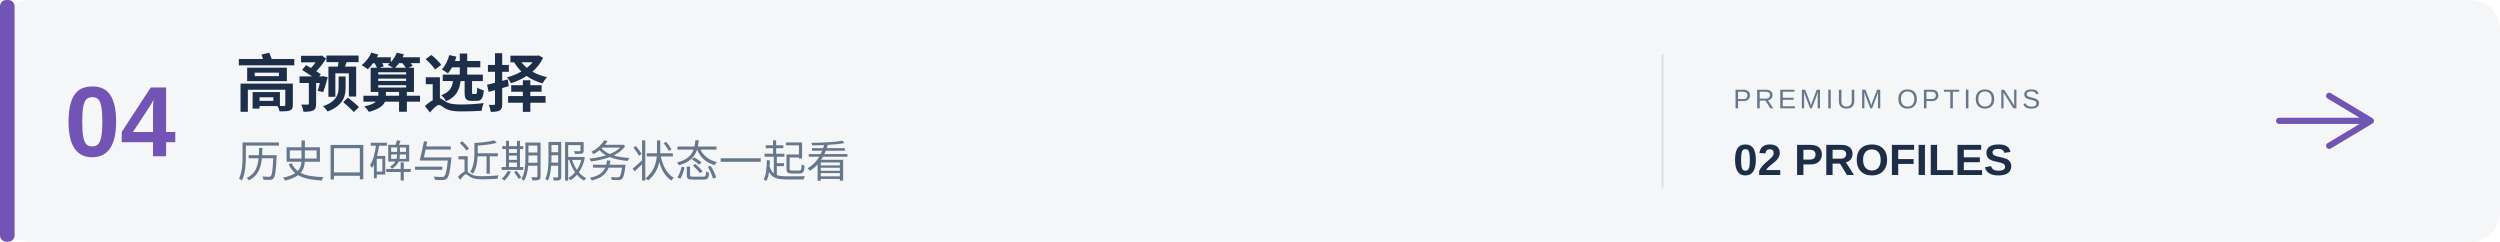
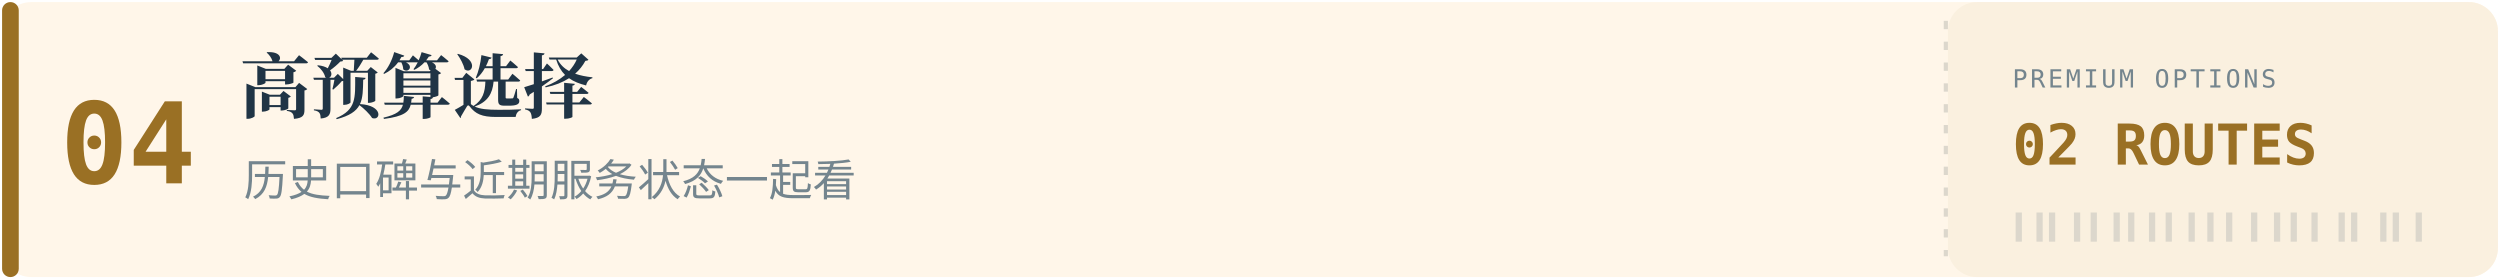
- <svg xmlns="http://www.w3.org/2000/svg" width="1200" height="116" viewBox="0 0 1200 116" role="img" aria-labelledby="t d">
-   <style>.bg{fill:#f5f6f8}.ink{fill:#1c2e48}.muted{fill:#66778c}.line{stroke:#d8e0e8}@media(prefers-color-scheme:dark){.bg{fill:#182334}.ink{fill:#e8eff9}.muted{fill:#a0b0c4}.line{stroke:#34455d}}</style>
-   <rect width="1200" height="116" rx="14" class="bg" />
-   <rect width="7" height="116" rx="3" fill="#7254b5" />
-   <text x="31" y="75" font-family="Arial,sans-serif" font-size="48" font-weight="700" fill="#7254b5">04</text>
-   <g font-family="Microsoft YaHei,PingFang SC,Noto Sans CJK SC,sans-serif">
-     <text x="113" y="51" font-size="30" font-weight="700" class="ink">高预算选择</text>
-     <text x="114" y="85" font-size="21" class="muted">历史口碑与近期服务状态一起看</text>
+ <svg xmlns="http://www.w3.org/2000/svg" width="1200" height="134" viewBox="0 0 1200 134" role="img" aria-labelledby="t d">
+   <style>.bg{fill:#fff6e9}.ink{fill:#203445}.muted{fill:#74858e}.line{stroke:#dcd7cc}.end{fill:#faf0df}@media(prefers-color-scheme:dark){.bg{fill:#172838}.ink{fill:#edf4f2}.muted{fill:#9caebb}.line{stroke:#344b5c}.end{fill:#10202c}}</style>
+   <rect x="1" y="1" width="1198" height="132" rx="14" class="bg" />
+   <rect x="935" y="1" width="264" height="132" rx="14" class="end" />
+   <rect x="1" y="1" width="8" height="132" rx="4" fill="#9a7024" />
+   <path d="M934 10V123" class="line" stroke-width="2" stroke-dasharray="4 6" />
+   <text x="29" y="88" font-family="Bahnschrift,DIN Alternate,monospace" font-size="54" font-weight="700" fill="#9a7024">04</text>
+   <text x="115" y="54" font-family="Noto Serif CJK SC,Songti SC,SimSun,serif" font-size="34" font-weight="700" class="ink">高预算选择</text>
+   <text x="117" y="94" font-family="Microsoft YaHei,PingFang SC,sans-serif" font-size="21" class="muted">历史口碑与近期服务状态一起看</text>
+   <text x="966" y="42" font-family="Bahnschrift,monospace" font-size="12" class="muted" letter-spacing="1.3">PREMIUM OPTIONS</text>
+   <text x="966" y="79" font-family="Bahnschrift,monospace" font-size="27" font-weight="700" fill="#9a7024">02 ROUTES</text>
+   <g class="line" stroke-width="3">
+     <path d="M969 102V116M979 102V116M985 102V116M997 102V116M1005 102V116M1016 102V116M1023 102V116M1033 102V116M1041 102V116M1052 102V116M1061 102V116M1070 102V116M1082 102V116M1093 102V116M1101 102V116M1111 102V116M1124 102V116M1130 102V116M1144 102V116M1150 102V116M1161 102V116" />
  </g>
-   <path d="M798 26V90" class="line" />
-   <text x="832" y="52" font-family="Arial,sans-serif" font-size="13" letter-spacing="1.7" class="muted">PREMIUM OPTIONS</text>
-   <text x="832" y="84" font-family="Arial,sans-serif" font-size="21" font-weight="700" class="ink">02 PROFILES</text>
-   <path d="M1118 46L1138 58L1118 70M1094 58H1138" stroke="#7254b5" stroke-width="3" fill="none" stroke-linecap="round" stroke-linejoin="round" />
</svg>
